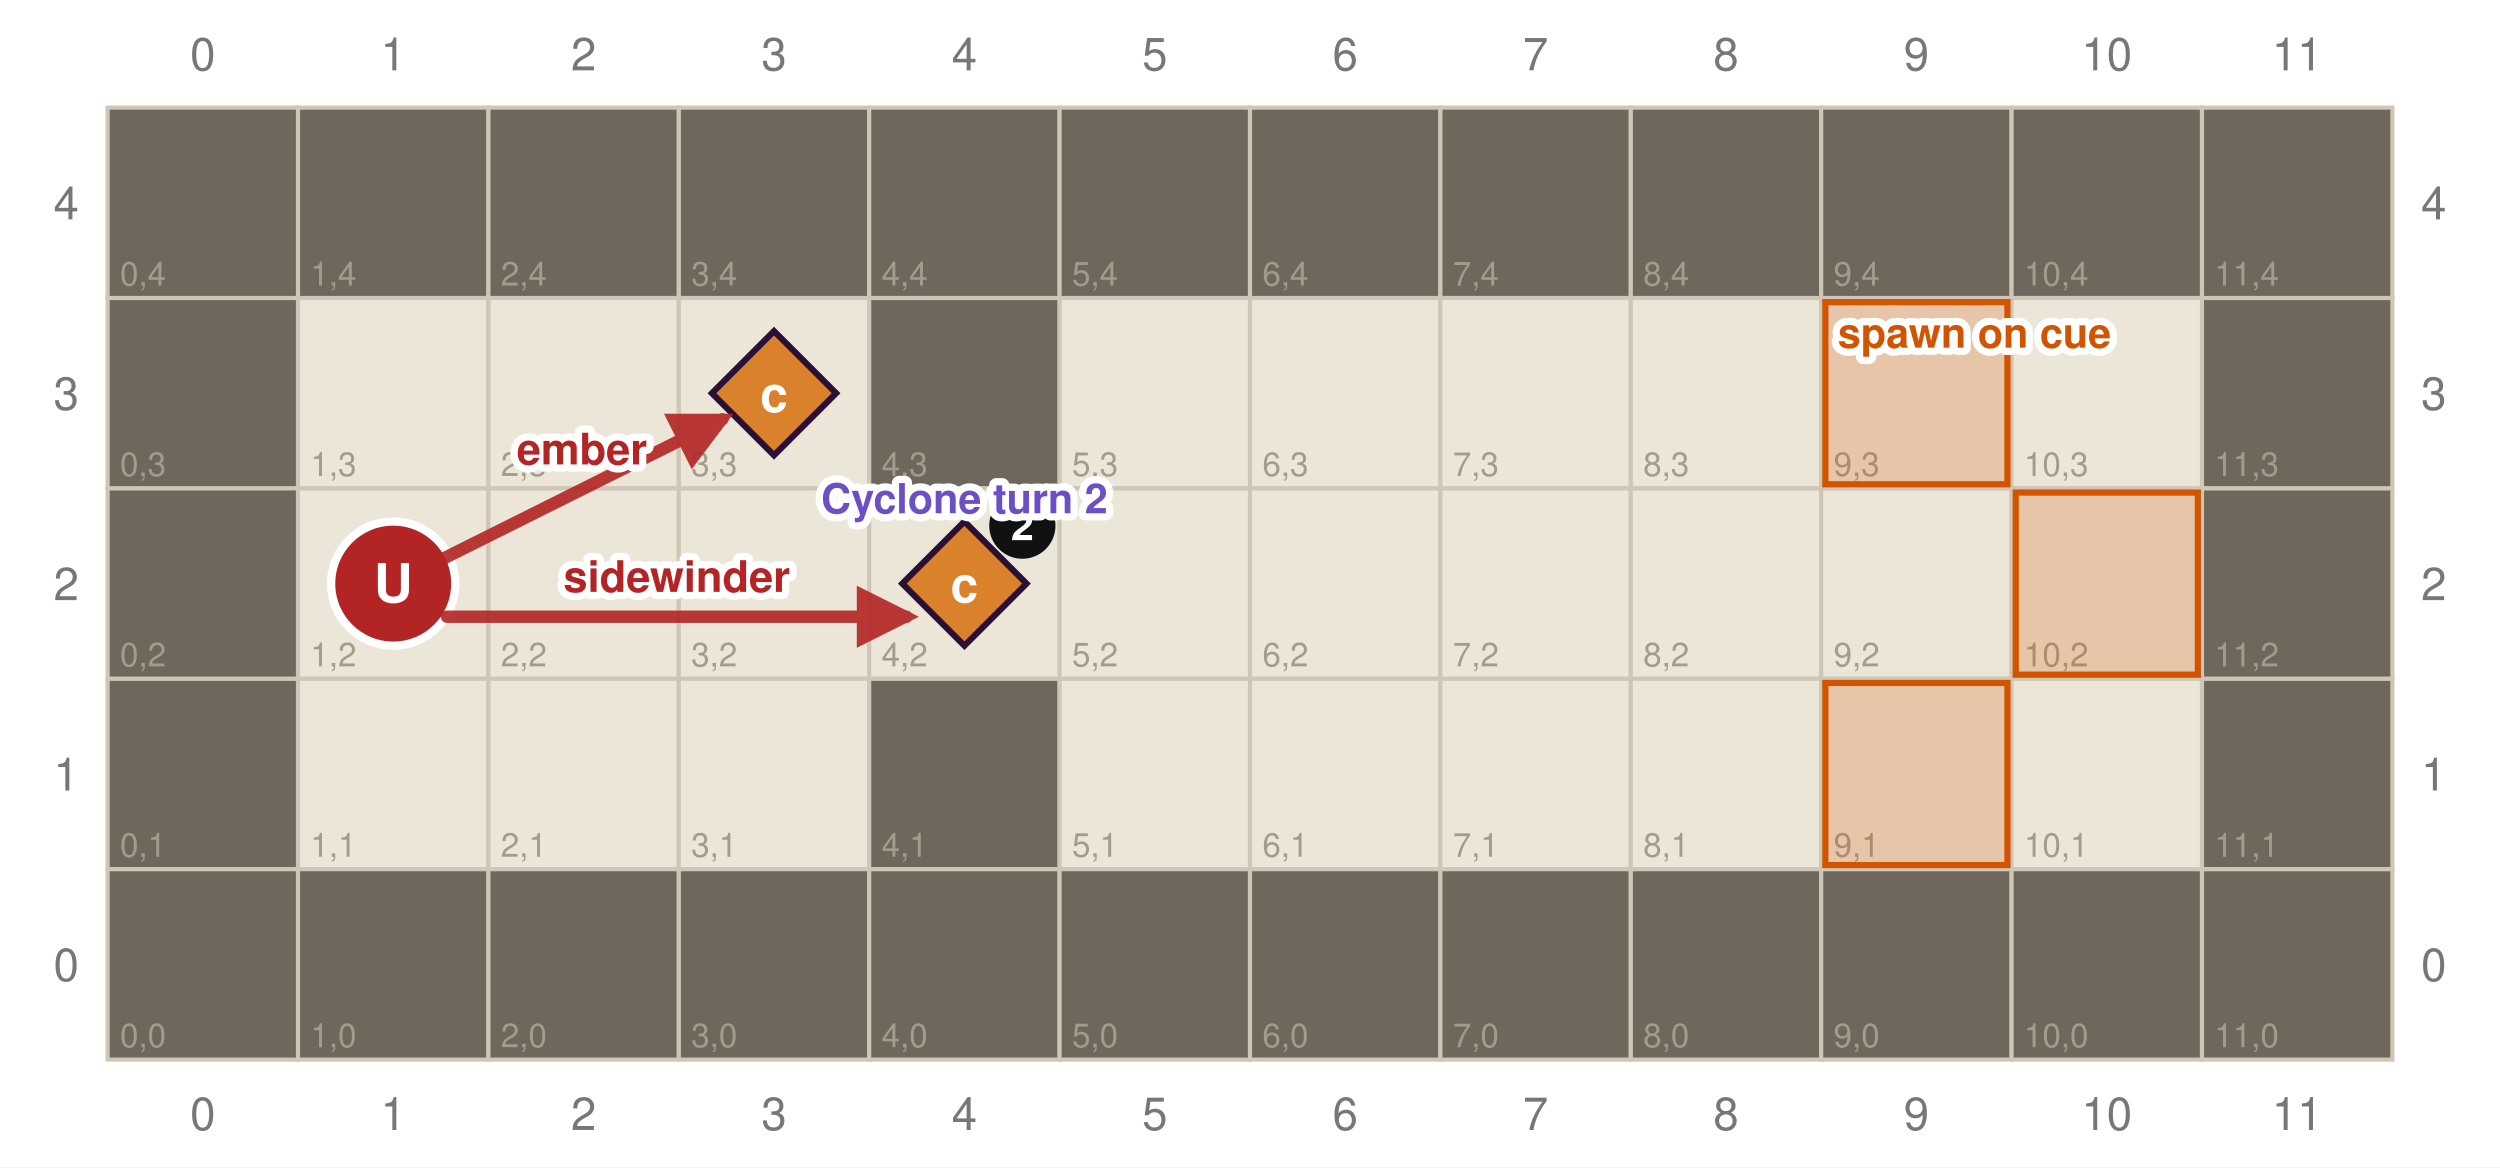
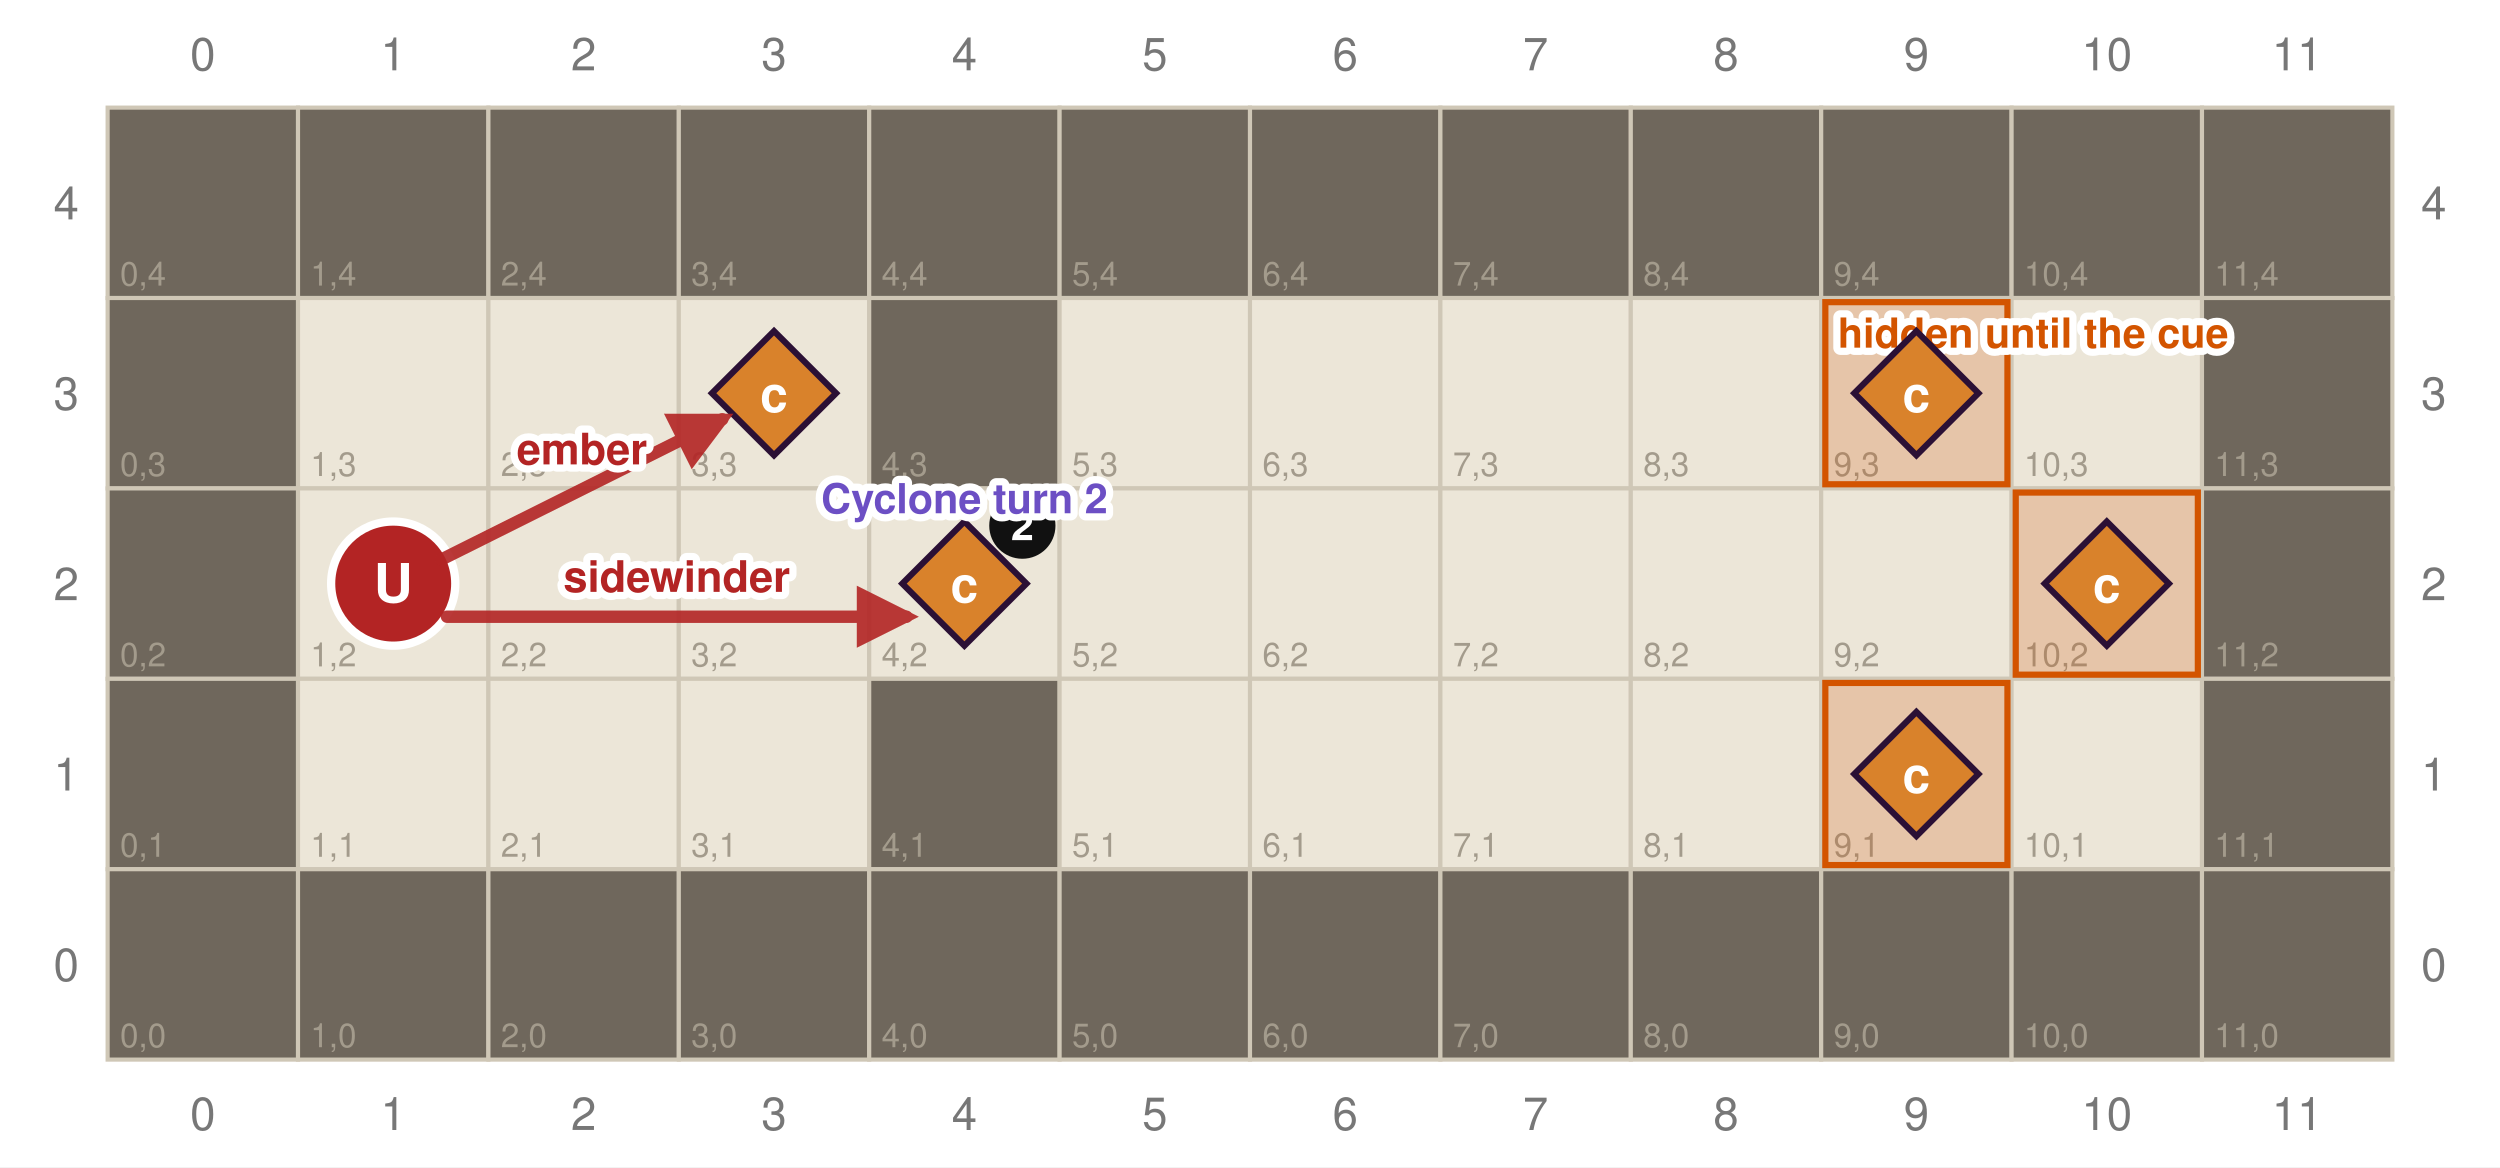
<svg xmlns="http://www.w3.org/2000/svg" viewBox="0 0 604 282" width="604" height="282">
  <defs>
    <marker id="ah" viewBox="0 0 10 10" refX="8" refY="5" markerWidth="5" markerHeight="5" orient="auto-start-reverse">
      <path d="M0,0 L10,5 L0,10 z" fill="context-stroke" />
    </marker>
    <pattern id="gap" width="8" height="8" patternUnits="userSpaceOnUse" patternTransform="rotate(45)">
      <line x1="0" y1="0" x2="0" y2="8" stroke="#c9c2b4" stroke-width="2" />
    </pattern>
  </defs>
  <rect width="604" height="282" fill="#ffffff" />
  <text x="49.0" y="17.0" font-size="11" text-anchor="middle" font-weight="normal" font-family="Segoe UI, Helvetica, Arial, sans-serif" fill="#777">0</text>
  <text x="49.0" y="273.0" font-size="11" text-anchor="middle" font-weight="normal" font-family="Segoe UI, Helvetica, Arial, sans-serif" fill="#777">0</text>
  <text x="95.0" y="17.0" font-size="11" text-anchor="middle" font-weight="normal" font-family="Segoe UI, Helvetica, Arial, sans-serif" fill="#777">1</text>
  <text x="95.0" y="273.0" font-size="11" text-anchor="middle" font-weight="normal" font-family="Segoe UI, Helvetica, Arial, sans-serif" fill="#777">1</text>
  <text x="141.0" y="17.0" font-size="11" text-anchor="middle" font-weight="normal" font-family="Segoe UI, Helvetica, Arial, sans-serif" fill="#777">2</text>
  <text x="141.0" y="273.0" font-size="11" text-anchor="middle" font-weight="normal" font-family="Segoe UI, Helvetica, Arial, sans-serif" fill="#777">2</text>
  <text x="187.0" y="17.0" font-size="11" text-anchor="middle" font-weight="normal" font-family="Segoe UI, Helvetica, Arial, sans-serif" fill="#777">3</text>
  <text x="187.0" y="273.0" font-size="11" text-anchor="middle" font-weight="normal" font-family="Segoe UI, Helvetica, Arial, sans-serif" fill="#777">3</text>
  <text x="233.0" y="17.0" font-size="11" text-anchor="middle" font-weight="normal" font-family="Segoe UI, Helvetica, Arial, sans-serif" fill="#777">4</text>
  <text x="233.0" y="273.0" font-size="11" text-anchor="middle" font-weight="normal" font-family="Segoe UI, Helvetica, Arial, sans-serif" fill="#777">4</text>
  <text x="279.0" y="17.0" font-size="11" text-anchor="middle" font-weight="normal" font-family="Segoe UI, Helvetica, Arial, sans-serif" fill="#777">5</text>
  <text x="279.0" y="273.0" font-size="11" text-anchor="middle" font-weight="normal" font-family="Segoe UI, Helvetica, Arial, sans-serif" fill="#777">5</text>
  <text x="325.0" y="17.0" font-size="11" text-anchor="middle" font-weight="normal" font-family="Segoe UI, Helvetica, Arial, sans-serif" fill="#777">6</text>
  <text x="325.0" y="273.0" font-size="11" text-anchor="middle" font-weight="normal" font-family="Segoe UI, Helvetica, Arial, sans-serif" fill="#777">6</text>
  <text x="371.0" y="17.0" font-size="11" text-anchor="middle" font-weight="normal" font-family="Segoe UI, Helvetica, Arial, sans-serif" fill="#777">7</text>
  <text x="371.0" y="273.0" font-size="11" text-anchor="middle" font-weight="normal" font-family="Segoe UI, Helvetica, Arial, sans-serif" fill="#777">7</text>
  <text x="417.0" y="17.0" font-size="11" text-anchor="middle" font-weight="normal" font-family="Segoe UI, Helvetica, Arial, sans-serif" fill="#777">8</text>
  <text x="417.0" y="273.0" font-size="11" text-anchor="middle" font-weight="normal" font-family="Segoe UI, Helvetica, Arial, sans-serif" fill="#777">8</text>
  <text x="463.0" y="17.0" font-size="11" text-anchor="middle" font-weight="normal" font-family="Segoe UI, Helvetica, Arial, sans-serif" fill="#777">9</text>
  <text x="463.0" y="273.0" font-size="11" text-anchor="middle" font-weight="normal" font-family="Segoe UI, Helvetica, Arial, sans-serif" fill="#777">9</text>
  <text x="509.0" y="17.0" font-size="11" text-anchor="middle" font-weight="normal" font-family="Segoe UI, Helvetica, Arial, sans-serif" fill="#777">10</text>
  <text x="509.0" y="273.0" font-size="11" text-anchor="middle" font-weight="normal" font-family="Segoe UI, Helvetica, Arial, sans-serif" fill="#777">10</text>
  <text x="555.0" y="17.0" font-size="11" text-anchor="middle" font-weight="normal" font-family="Segoe UI, Helvetica, Arial, sans-serif" fill="#777">11</text>
  <text x="555.0" y="273.0" font-size="11" text-anchor="middle" font-weight="normal" font-family="Segoe UI, Helvetica, Arial, sans-serif" fill="#777">11</text>
  <text x="16.0" y="237.0" font-size="11" text-anchor="middle" font-weight="normal" font-family="Segoe UI, Helvetica, Arial, sans-serif" fill="#777">0</text>
  <text x="588.0" y="237.0" font-size="11" text-anchor="middle" font-weight="normal" font-family="Segoe UI, Helvetica, Arial, sans-serif" fill="#777">0</text>
  <text x="16.0" y="191.0" font-size="11" text-anchor="middle" font-weight="normal" font-family="Segoe UI, Helvetica, Arial, sans-serif" fill="#777">1</text>
  <text x="588.0" y="191.0" font-size="11" text-anchor="middle" font-weight="normal" font-family="Segoe UI, Helvetica, Arial, sans-serif" fill="#777">1</text>
  <text x="16.0" y="145.0" font-size="11" text-anchor="middle" font-weight="normal" font-family="Segoe UI, Helvetica, Arial, sans-serif" fill="#777">2</text>
  <text x="588.0" y="145.0" font-size="11" text-anchor="middle" font-weight="normal" font-family="Segoe UI, Helvetica, Arial, sans-serif" fill="#777">2</text>
  <text x="16.0" y="99.0" font-size="11" text-anchor="middle" font-weight="normal" font-family="Segoe UI, Helvetica, Arial, sans-serif" fill="#777">3</text>
  <text x="588.0" y="99.0" font-size="11" text-anchor="middle" font-weight="normal" font-family="Segoe UI, Helvetica, Arial, sans-serif" fill="#777">3</text>
  <text x="16.0" y="53.0" font-size="11" text-anchor="middle" font-weight="normal" font-family="Segoe UI, Helvetica, Arial, sans-serif" fill="#777">4</text>
  <text x="588.0" y="53.0" font-size="11" text-anchor="middle" font-weight="normal" font-family="Segoe UI, Helvetica, Arial, sans-serif" fill="#777">4</text>
  <g>
    <rect x="26" y="26" width="46" height="46" fill="#6f675c" stroke="#cfc7b6" stroke-width="1" />
  </g>
  <text x="29.0" y="69.0" font-size="8" text-anchor="start" font-weight="normal" font-family="Segoe UI, Helvetica, Arial, sans-serif" fill="#a39b8c">0,4</text>
  <g>
    <rect x="72" y="26" width="46" height="46" fill="#6f675c" stroke="#cfc7b6" stroke-width="1" />
  </g>
  <text x="75.0" y="69.0" font-size="8" text-anchor="start" font-weight="normal" font-family="Segoe UI, Helvetica, Arial, sans-serif" fill="#a39b8c">1,4</text>
  <g>
    <rect x="118" y="26" width="46" height="46" fill="#6f675c" stroke="#cfc7b6" stroke-width="1" />
  </g>
  <text x="121.0" y="69.0" font-size="8" text-anchor="start" font-weight="normal" font-family="Segoe UI, Helvetica, Arial, sans-serif" fill="#a39b8c">2,4</text>
  <g>
    <rect x="164" y="26" width="46" height="46" fill="#6f675c" stroke="#cfc7b6" stroke-width="1" />
  </g>
  <text x="167.0" y="69.0" font-size="8" text-anchor="start" font-weight="normal" font-family="Segoe UI, Helvetica, Arial, sans-serif" fill="#a39b8c">3,4</text>
  <g>
    <rect x="210" y="26" width="46" height="46" fill="#6f675c" stroke="#cfc7b6" stroke-width="1" />
  </g>
  <text x="213.0" y="69.0" font-size="8" text-anchor="start" font-weight="normal" font-family="Segoe UI, Helvetica, Arial, sans-serif" fill="#a39b8c">4,4</text>
  <g>
    <rect x="256" y="26" width="46" height="46" fill="#6f675c" stroke="#cfc7b6" stroke-width="1" />
  </g>
  <text x="259.0" y="69.0" font-size="8" text-anchor="start" font-weight="normal" font-family="Segoe UI, Helvetica, Arial, sans-serif" fill="#a39b8c">5,4</text>
  <g>
    <rect x="302" y="26" width="46" height="46" fill="#6f675c" stroke="#cfc7b6" stroke-width="1" />
  </g>
  <text x="305.0" y="69.0" font-size="8" text-anchor="start" font-weight="normal" font-family="Segoe UI, Helvetica, Arial, sans-serif" fill="#a39b8c">6,4</text>
  <g>
    <rect x="348" y="26" width="46" height="46" fill="#6f675c" stroke="#cfc7b6" stroke-width="1" />
  </g>
  <text x="351.0" y="69.0" font-size="8" text-anchor="start" font-weight="normal" font-family="Segoe UI, Helvetica, Arial, sans-serif" fill="#a39b8c">7,4</text>
  <g>
    <rect x="394" y="26" width="46" height="46" fill="#6f675c" stroke="#cfc7b6" stroke-width="1" />
  </g>
  <text x="397.0" y="69.0" font-size="8" text-anchor="start" font-weight="normal" font-family="Segoe UI, Helvetica, Arial, sans-serif" fill="#a39b8c">8,4</text>
  <g>
    <rect x="440" y="26" width="46" height="46" fill="#6f675c" stroke="#cfc7b6" stroke-width="1" />
  </g>
  <text x="443.0" y="69.0" font-size="8" text-anchor="start" font-weight="normal" font-family="Segoe UI, Helvetica, Arial, sans-serif" fill="#a39b8c">9,4</text>
  <g>
    <rect x="486" y="26" width="46" height="46" fill="#6f675c" stroke="#cfc7b6" stroke-width="1" />
  </g>
  <text x="489.0" y="69.0" font-size="8" text-anchor="start" font-weight="normal" font-family="Segoe UI, Helvetica, Arial, sans-serif" fill="#a39b8c">10,4</text>
  <g>
    <rect x="532" y="26" width="46" height="46" fill="#6f675c" stroke="#cfc7b6" stroke-width="1" />
  </g>
  <text x="535.0" y="69.0" font-size="8" text-anchor="start" font-weight="normal" font-family="Segoe UI, Helvetica, Arial, sans-serif" fill="#a39b8c">11,4</text>
  <g>
    <rect x="26" y="72" width="46" height="46" fill="#6f675c" stroke="#cfc7b6" stroke-width="1" />
  </g>
  <text x="29.0" y="115.0" font-size="8" text-anchor="start" font-weight="normal" font-family="Segoe UI, Helvetica, Arial, sans-serif" fill="#a39b8c">0,3</text>
  <g>
    <rect x="72" y="72" width="46" height="46" fill="#ece6d8" stroke="#cfc7b6" stroke-width="1" />
  </g>
  <text x="75.0" y="115.0" font-size="8" text-anchor="start" font-weight="normal" font-family="Segoe UI, Helvetica, Arial, sans-serif" fill="#a39b8c">1,3</text>
  <g>
    <rect x="118" y="72" width="46" height="46" fill="#ece6d8" stroke="#cfc7b6" stroke-width="1" />
  </g>
  <text x="121.0" y="115.0" font-size="8" text-anchor="start" font-weight="normal" font-family="Segoe UI, Helvetica, Arial, sans-serif" fill="#a39b8c">2,3</text>
  <g>
    <rect x="164" y="72" width="46" height="46" fill="#ece6d8" stroke="#cfc7b6" stroke-width="1" />
  </g>
  <text x="167.0" y="115.0" font-size="8" text-anchor="start" font-weight="normal" font-family="Segoe UI, Helvetica, Arial, sans-serif" fill="#a39b8c">3,3</text>
  <g>
    <rect x="210" y="72" width="46" height="46" fill="#6f675c" stroke="#cfc7b6" stroke-width="1" />
  </g>
  <text x="213.0" y="115.0" font-size="8" text-anchor="start" font-weight="normal" font-family="Segoe UI, Helvetica, Arial, sans-serif" fill="#a39b8c">4,3</text>
  <g>
    <rect x="256" y="72" width="46" height="46" fill="#ece6d8" stroke="#cfc7b6" stroke-width="1" />
  </g>
  <text x="259.0" y="115.0" font-size="8" text-anchor="start" font-weight="normal" font-family="Segoe UI, Helvetica, Arial, sans-serif" fill="#a39b8c">5,3</text>
  <g>
    <rect x="302" y="72" width="46" height="46" fill="#ece6d8" stroke="#cfc7b6" stroke-width="1" />
  </g>
  <text x="305.0" y="115.0" font-size="8" text-anchor="start" font-weight="normal" font-family="Segoe UI, Helvetica, Arial, sans-serif" fill="#a39b8c">6,3</text>
  <g>
    <rect x="348" y="72" width="46" height="46" fill="#ece6d8" stroke="#cfc7b6" stroke-width="1" />
  </g>
  <text x="351.0" y="115.0" font-size="8" text-anchor="start" font-weight="normal" font-family="Segoe UI, Helvetica, Arial, sans-serif" fill="#a39b8c">7,3</text>
  <g>
    <rect x="394" y="72" width="46" height="46" fill="#ece6d8" stroke="#cfc7b6" stroke-width="1" />
  </g>
  <text x="397.0" y="115.0" font-size="8" text-anchor="start" font-weight="normal" font-family="Segoe UI, Helvetica, Arial, sans-serif" fill="#a39b8c">8,3</text>
  <g>
    <rect x="440" y="72" width="46" height="46" fill="#ece6d8" stroke="#cfc7b6" stroke-width="1" />
  </g>
  <text x="443.0" y="115.0" font-size="8" text-anchor="start" font-weight="normal" font-family="Segoe UI, Helvetica, Arial, sans-serif" fill="#a39b8c">9,3</text>
  <g>
    <rect x="486" y="72" width="46" height="46" fill="#ece6d8" stroke="#cfc7b6" stroke-width="1" />
  </g>
  <text x="489.0" y="115.0" font-size="8" text-anchor="start" font-weight="normal" font-family="Segoe UI, Helvetica, Arial, sans-serif" fill="#a39b8c">10,3</text>
  <g>
    <rect x="532" y="72" width="46" height="46" fill="#6f675c" stroke="#cfc7b6" stroke-width="1" />
  </g>
  <text x="535.0" y="115.0" font-size="8" text-anchor="start" font-weight="normal" font-family="Segoe UI, Helvetica, Arial, sans-serif" fill="#a39b8c">11,3</text>
  <g>
    <rect x="26" y="118" width="46" height="46" fill="#6f675c" stroke="#cfc7b6" stroke-width="1" />
  </g>
  <text x="29.0" y="161.0" font-size="8" text-anchor="start" font-weight="normal" font-family="Segoe UI, Helvetica, Arial, sans-serif" fill="#a39b8c">0,2</text>
  <g>
    <rect x="72" y="118" width="46" height="46" fill="#ece6d8" stroke="#cfc7b6" stroke-width="1" />
  </g>
  <text x="75.0" y="161.0" font-size="8" text-anchor="start" font-weight="normal" font-family="Segoe UI, Helvetica, Arial, sans-serif" fill="#a39b8c">1,2</text>
  <g>
    <rect x="118" y="118" width="46" height="46" fill="#ece6d8" stroke="#cfc7b6" stroke-width="1" />
  </g>
  <text x="121.0" y="161.0" font-size="8" text-anchor="start" font-weight="normal" font-family="Segoe UI, Helvetica, Arial, sans-serif" fill="#a39b8c">2,2</text>
  <g>
    <rect x="164" y="118" width="46" height="46" fill="#ece6d8" stroke="#cfc7b6" stroke-width="1" />
  </g>
  <text x="167.0" y="161.0" font-size="8" text-anchor="start" font-weight="normal" font-family="Segoe UI, Helvetica, Arial, sans-serif" fill="#a39b8c">3,2</text>
  <g>
    <rect x="210" y="118" width="46" height="46" fill="#ece6d8" stroke="#cfc7b6" stroke-width="1" />
  </g>
  <text x="213.0" y="161.0" font-size="8" text-anchor="start" font-weight="normal" font-family="Segoe UI, Helvetica, Arial, sans-serif" fill="#a39b8c">4,2</text>
  <g>
    <rect x="256" y="118" width="46" height="46" fill="#ece6d8" stroke="#cfc7b6" stroke-width="1" />
  </g>
  <text x="259.0" y="161.0" font-size="8" text-anchor="start" font-weight="normal" font-family="Segoe UI, Helvetica, Arial, sans-serif" fill="#a39b8c">5,2</text>
  <g>
    <rect x="302" y="118" width="46" height="46" fill="#ece6d8" stroke="#cfc7b6" stroke-width="1" />
  </g>
  <text x="305.0" y="161.0" font-size="8" text-anchor="start" font-weight="normal" font-family="Segoe UI, Helvetica, Arial, sans-serif" fill="#a39b8c">6,2</text>
  <g>
    <rect x="348" y="118" width="46" height="46" fill="#ece6d8" stroke="#cfc7b6" stroke-width="1" />
  </g>
  <text x="351.0" y="161.0" font-size="8" text-anchor="start" font-weight="normal" font-family="Segoe UI, Helvetica, Arial, sans-serif" fill="#a39b8c">7,2</text>
  <g>
    <rect x="394" y="118" width="46" height="46" fill="#ece6d8" stroke="#cfc7b6" stroke-width="1" />
  </g>
  <text x="397.0" y="161.0" font-size="8" text-anchor="start" font-weight="normal" font-family="Segoe UI, Helvetica, Arial, sans-serif" fill="#a39b8c">8,2</text>
  <g>
    <rect x="440" y="118" width="46" height="46" fill="#ece6d8" stroke="#cfc7b6" stroke-width="1" />
  </g>
  <text x="443.0" y="161.0" font-size="8" text-anchor="start" font-weight="normal" font-family="Segoe UI, Helvetica, Arial, sans-serif" fill="#a39b8c">9,2</text>
  <g>
    <rect x="486" y="118" width="46" height="46" fill="#ece6d8" stroke="#cfc7b6" stroke-width="1" />
  </g>
  <text x="489.0" y="161.0" font-size="8" text-anchor="start" font-weight="normal" font-family="Segoe UI, Helvetica, Arial, sans-serif" fill="#a39b8c">10,2</text>
  <g>
    <rect x="532" y="118" width="46" height="46" fill="#6f675c" stroke="#cfc7b6" stroke-width="1" />
  </g>
  <text x="535.0" y="161.0" font-size="8" text-anchor="start" font-weight="normal" font-family="Segoe UI, Helvetica, Arial, sans-serif" fill="#a39b8c">11,2</text>
  <g>
    <rect x="26" y="164" width="46" height="46" fill="#6f675c" stroke="#cfc7b6" stroke-width="1" />
  </g>
  <text x="29.0" y="207.0" font-size="8" text-anchor="start" font-weight="normal" font-family="Segoe UI, Helvetica, Arial, sans-serif" fill="#a39b8c">0,1</text>
  <g>
    <rect x="72" y="164" width="46" height="46" fill="#ece6d8" stroke="#cfc7b6" stroke-width="1" />
  </g>
  <text x="75.0" y="207.0" font-size="8" text-anchor="start" font-weight="normal" font-family="Segoe UI, Helvetica, Arial, sans-serif" fill="#a39b8c">1,1</text>
  <g>
    <rect x="118" y="164" width="46" height="46" fill="#ece6d8" stroke="#cfc7b6" stroke-width="1" />
  </g>
  <text x="121.0" y="207.0" font-size="8" text-anchor="start" font-weight="normal" font-family="Segoe UI, Helvetica, Arial, sans-serif" fill="#a39b8c">2,1</text>
  <g>
    <rect x="164" y="164" width="46" height="46" fill="#ece6d8" stroke="#cfc7b6" stroke-width="1" />
  </g>
  <text x="167.0" y="207.0" font-size="8" text-anchor="start" font-weight="normal" font-family="Segoe UI, Helvetica, Arial, sans-serif" fill="#a39b8c">3,1</text>
  <g>
    <rect x="210" y="164" width="46" height="46" fill="#6f675c" stroke="#cfc7b6" stroke-width="1" />
  </g>
  <text x="213.0" y="207.0" font-size="8" text-anchor="start" font-weight="normal" font-family="Segoe UI, Helvetica, Arial, sans-serif" fill="#a39b8c">4,1</text>
  <g>
    <rect x="256" y="164" width="46" height="46" fill="#ece6d8" stroke="#cfc7b6" stroke-width="1" />
  </g>
  <text x="259.0" y="207.0" font-size="8" text-anchor="start" font-weight="normal" font-family="Segoe UI, Helvetica, Arial, sans-serif" fill="#a39b8c">5,1</text>
  <g>
    <rect x="302" y="164" width="46" height="46" fill="#ece6d8" stroke="#cfc7b6" stroke-width="1" />
  </g>
  <text x="305.0" y="207.0" font-size="8" text-anchor="start" font-weight="normal" font-family="Segoe UI, Helvetica, Arial, sans-serif" fill="#a39b8c">6,1</text>
  <g>
    <rect x="348" y="164" width="46" height="46" fill="#ece6d8" stroke="#cfc7b6" stroke-width="1" />
  </g>
  <text x="351.0" y="207.0" font-size="8" text-anchor="start" font-weight="normal" font-family="Segoe UI, Helvetica, Arial, sans-serif" fill="#a39b8c">7,1</text>
  <g>
    <rect x="394" y="164" width="46" height="46" fill="#ece6d8" stroke="#cfc7b6" stroke-width="1" />
  </g>
  <text x="397.0" y="207.0" font-size="8" text-anchor="start" font-weight="normal" font-family="Segoe UI, Helvetica, Arial, sans-serif" fill="#a39b8c">8,1</text>
  <g>
    <rect x="440" y="164" width="46" height="46" fill="#ece6d8" stroke="#cfc7b6" stroke-width="1" />
  </g>
  <text x="443.0" y="207.0" font-size="8" text-anchor="start" font-weight="normal" font-family="Segoe UI, Helvetica, Arial, sans-serif" fill="#a39b8c">9,1</text>
  <g>
    <rect x="486" y="164" width="46" height="46" fill="#ece6d8" stroke="#cfc7b6" stroke-width="1" />
  </g>
  <text x="489.0" y="207.0" font-size="8" text-anchor="start" font-weight="normal" font-family="Segoe UI, Helvetica, Arial, sans-serif" fill="#a39b8c">10,1</text>
  <g>
    <rect x="532" y="164" width="46" height="46" fill="#6f675c" stroke="#cfc7b6" stroke-width="1" />
  </g>
  <text x="535.0" y="207.0" font-size="8" text-anchor="start" font-weight="normal" font-family="Segoe UI, Helvetica, Arial, sans-serif" fill="#a39b8c">11,1</text>
  <g>
    <rect x="26" y="210" width="46" height="46" fill="#6f675c" stroke="#cfc7b6" stroke-width="1" />
  </g>
  <text x="29.0" y="253.0" font-size="8" text-anchor="start" font-weight="normal" font-family="Segoe UI, Helvetica, Arial, sans-serif" fill="#a39b8c">0,0</text>
  <g>
    <rect x="72" y="210" width="46" height="46" fill="#6f675c" stroke="#cfc7b6" stroke-width="1" />
  </g>
  <text x="75.0" y="253.0" font-size="8" text-anchor="start" font-weight="normal" font-family="Segoe UI, Helvetica, Arial, sans-serif" fill="#a39b8c">1,0</text>
  <g>
    <rect x="118" y="210" width="46" height="46" fill="#6f675c" stroke="#cfc7b6" stroke-width="1" />
  </g>
  <text x="121.0" y="253.0" font-size="8" text-anchor="start" font-weight="normal" font-family="Segoe UI, Helvetica, Arial, sans-serif" fill="#a39b8c">2,0</text>
  <g>
    <rect x="164" y="210" width="46" height="46" fill="#6f675c" stroke="#cfc7b6" stroke-width="1" />
  </g>
  <text x="167.0" y="253.0" font-size="8" text-anchor="start" font-weight="normal" font-family="Segoe UI, Helvetica, Arial, sans-serif" fill="#a39b8c">3,0</text>
  <g>
    <rect x="210" y="210" width="46" height="46" fill="#6f675c" stroke="#cfc7b6" stroke-width="1" />
  </g>
  <text x="213.0" y="253.0" font-size="8" text-anchor="start" font-weight="normal" font-family="Segoe UI, Helvetica, Arial, sans-serif" fill="#a39b8c">4,0</text>
  <g>
    <rect x="256" y="210" width="46" height="46" fill="#6f675c" stroke="#cfc7b6" stroke-width="1" />
  </g>
  <text x="259.0" y="253.0" font-size="8" text-anchor="start" font-weight="normal" font-family="Segoe UI, Helvetica, Arial, sans-serif" fill="#a39b8c">5,0</text>
  <g>
    <rect x="302" y="210" width="46" height="46" fill="#6f675c" stroke="#cfc7b6" stroke-width="1" />
  </g>
  <text x="305.0" y="253.0" font-size="8" text-anchor="start" font-weight="normal" font-family="Segoe UI, Helvetica, Arial, sans-serif" fill="#a39b8c">6,0</text>
  <g>
    <rect x="348" y="210" width="46" height="46" fill="#6f675c" stroke="#cfc7b6" stroke-width="1" />
  </g>
  <text x="351.0" y="253.0" font-size="8" text-anchor="start" font-weight="normal" font-family="Segoe UI, Helvetica, Arial, sans-serif" fill="#a39b8c">7,0</text>
  <g>
    <rect x="394" y="210" width="46" height="46" fill="#6f675c" stroke="#cfc7b6" stroke-width="1" />
  </g>
  <text x="397.0" y="253.0" font-size="8" text-anchor="start" font-weight="normal" font-family="Segoe UI, Helvetica, Arial, sans-serif" fill="#a39b8c">8,0</text>
  <g>
    <rect x="440" y="210" width="46" height="46" fill="#6f675c" stroke="#cfc7b6" stroke-width="1" />
  </g>
  <text x="443.0" y="253.0" font-size="8" text-anchor="start" font-weight="normal" font-family="Segoe UI, Helvetica, Arial, sans-serif" fill="#a39b8c">9,0</text>
  <g>
    <rect x="486" y="210" width="46" height="46" fill="#6f675c" stroke="#cfc7b6" stroke-width="1" />
  </g>
  <text x="489.0" y="253.0" font-size="8" text-anchor="start" font-weight="normal" font-family="Segoe UI, Helvetica, Arial, sans-serif" fill="#a39b8c">10,0</text>
  <g>
    <rect x="532" y="210" width="46" height="46" fill="#6f675c" stroke="#cfc7b6" stroke-width="1" />
  </g>
  <text x="535.0" y="253.0" font-size="8" text-anchor="start" font-weight="normal" font-family="Segoe UI, Helvetica, Arial, sans-serif" fill="#a39b8c">11,0</text>
  <rect x="441" y="73" width="44" height="44" fill="#d35400" fill-opacity="0.22" stroke="#d35400" stroke-width="1.5" />
  <rect x="487" y="119" width="44" height="44" fill="#d35400" fill-opacity="0.22" stroke="#d35400" stroke-width="1.5" />
  <rect x="441" y="165" width="44" height="44" fill="#d35400" fill-opacity="0.22" stroke="#d35400" stroke-width="1.5" />
-   <text x="444.0" y="84.0" font-size="10" text-anchor="start" font-weight="bold" font-family="Segoe UI, Helvetica, Arial, sans-serif" fill="#ffffff" stroke="#ffffff" stroke-width="3.5" stroke-linejoin="round">spawn on cue</text>
-   <text x="444.0" y="84.0" font-size="10" text-anchor="start" font-weight="bold" font-family="Segoe UI, Helvetica, Arial, sans-serif" fill="#d35400">spawn on cue</text>
+   <text x="444.0" y="84.0" font-size="10" text-anchor="start" font-weight="bold" font-family="Segoe UI, Helvetica, Arial, sans-serif" fill="#ffffff" stroke="#ffffff" stroke-width="3.5" stroke-linejoin="round">hidden until the cue</text>
+   <text x="444.0" y="84.0" font-size="10" text-anchor="start" font-weight="bold" font-family="Segoe UI, Helvetica, Arial, sans-serif" fill="#d35400">hidden until the cue</text>
  <g>
    <path d="M187.0,80.0 L202.0,95.0 L187.0,110.0 L172.0,95.0 z" fill="#d9822b" stroke="#2b1035" stroke-width="1.5" />
  </g>
  <text x="187.0" y="99.5" font-size="12" text-anchor="middle" font-weight="bold" font-family="Segoe UI, Helvetica, Arial, sans-serif" fill="#fff">c</text>
  <g>
+     <path d="M463.0,80.0 L478.0,95.0 L463.0,110.0 L448.0,95.0 z" fill="#d9822b" stroke="#2b1035" stroke-width="1.5" />
+   </g>
+   <text x="463.0" y="99.5" font-size="12" text-anchor="middle" font-weight="bold" font-family="Segoe UI, Helvetica, Arial, sans-serif" fill="#fff">c</text>
+   <g>
    <circle cx="95.0" cy="141.0" r="15" fill="#b32424" stroke="#fff" stroke-width="2" />
  </g>
  <text x="95.0" y="145.5" font-size="13" text-anchor="middle" font-weight="bold" font-family="Segoe UI, Helvetica, Arial, sans-serif" fill="#fff">U</text>
  <g>
    <path d="M233.0,126.0 L248.0,141.0 L233.0,156.0 L218.0,141.0 z" fill="#d9822b" stroke="#2b1035" stroke-width="1.5" />
  </g>
  <text x="233.0" y="145.5" font-size="12" text-anchor="middle" font-weight="bold" font-family="Segoe UI, Helvetica, Arial, sans-serif" fill="#fff">c</text>
+   <g>
+     <path d="M509.0,126.0 L524.0,141.0 L509.0,156.0 L494.0,141.0 z" fill="#d9822b" stroke="#2b1035" stroke-width="1.5" />
+   </g>
+   <text x="509.0" y="145.5" font-size="12" text-anchor="middle" font-weight="bold" font-family="Segoe UI, Helvetica, Arial, sans-serif" fill="#fff">c</text>
+   <g>
+     <path d="M463.0,172.0 L478.0,187.0 L463.0,202.0 L448.0,187.0 z" fill="#d9822b" stroke="#2b1035" stroke-width="1.5" />
+   </g>
+   <text x="463.0" y="191.5" font-size="12" text-anchor="middle" font-weight="bold" font-family="Segoe UI, Helvetica, Arial, sans-serif" fill="#fff">c</text>
  <polyline points="106.6,135.2 174.5,101.3" fill="none" stroke="#b32424" stroke-width="3" stroke-linecap="round" stroke-linejoin="round" marker-end="url(#ah)" opacity="0.9" />
  <text x="140.6" y="112.2" font-size="10.5" text-anchor="middle" font-weight="bold" font-family="Segoe UI, Helvetica, Arial, sans-serif" fill="#ffffff" stroke="#ffffff" stroke-width="3.5" stroke-linejoin="round">ember</text>
  <text x="140.6" y="112.2" font-size="10.5" text-anchor="middle" font-weight="bold" font-family="Segoe UI, Helvetica, Arial, sans-serif" fill="#b32424">ember</text>
  <polyline points="108.0,149.0 219.0,149.0" fill="none" stroke="#b32424" stroke-width="3" stroke-linecap="round" stroke-linejoin="round" marker-end="url(#ah)" opacity="0.9" />
  <text x="163.5" y="143.0" font-size="10.5" text-anchor="middle" font-weight="bold" font-family="Segoe UI, Helvetica, Arial, sans-serif" fill="#ffffff" stroke="#ffffff" stroke-width="3.5" stroke-linejoin="round">sidewinder</text>
  <text x="163.5" y="143.0" font-size="10.5" text-anchor="middle" font-weight="bold" font-family="Segoe UI, Helvetica, Arial, sans-serif" fill="#b32424">sidewinder</text>
  <circle cx="247" cy="127" r="8" fill="#111" />
  <text x="247.0" y="130.5" font-size="10" text-anchor="middle" font-weight="bold" font-family="Segoe UI, Helvetica, Arial, sans-serif" fill="#fff">2</text>
  <text x="233.0" y="124.0" font-size="10" text-anchor="middle" font-weight="bold" font-family="Segoe UI, Helvetica, Arial, sans-serif" fill="#ffffff" stroke="#ffffff" stroke-width="3.5" stroke-linejoin="round">Cyclone turn 2</text>
  <text x="233.0" y="124.0" font-size="10" text-anchor="middle" font-weight="bold" font-family="Segoe UI, Helvetica, Arial, sans-serif" fill="#6c4fc4">Cyclone turn 2</text>
</svg>
